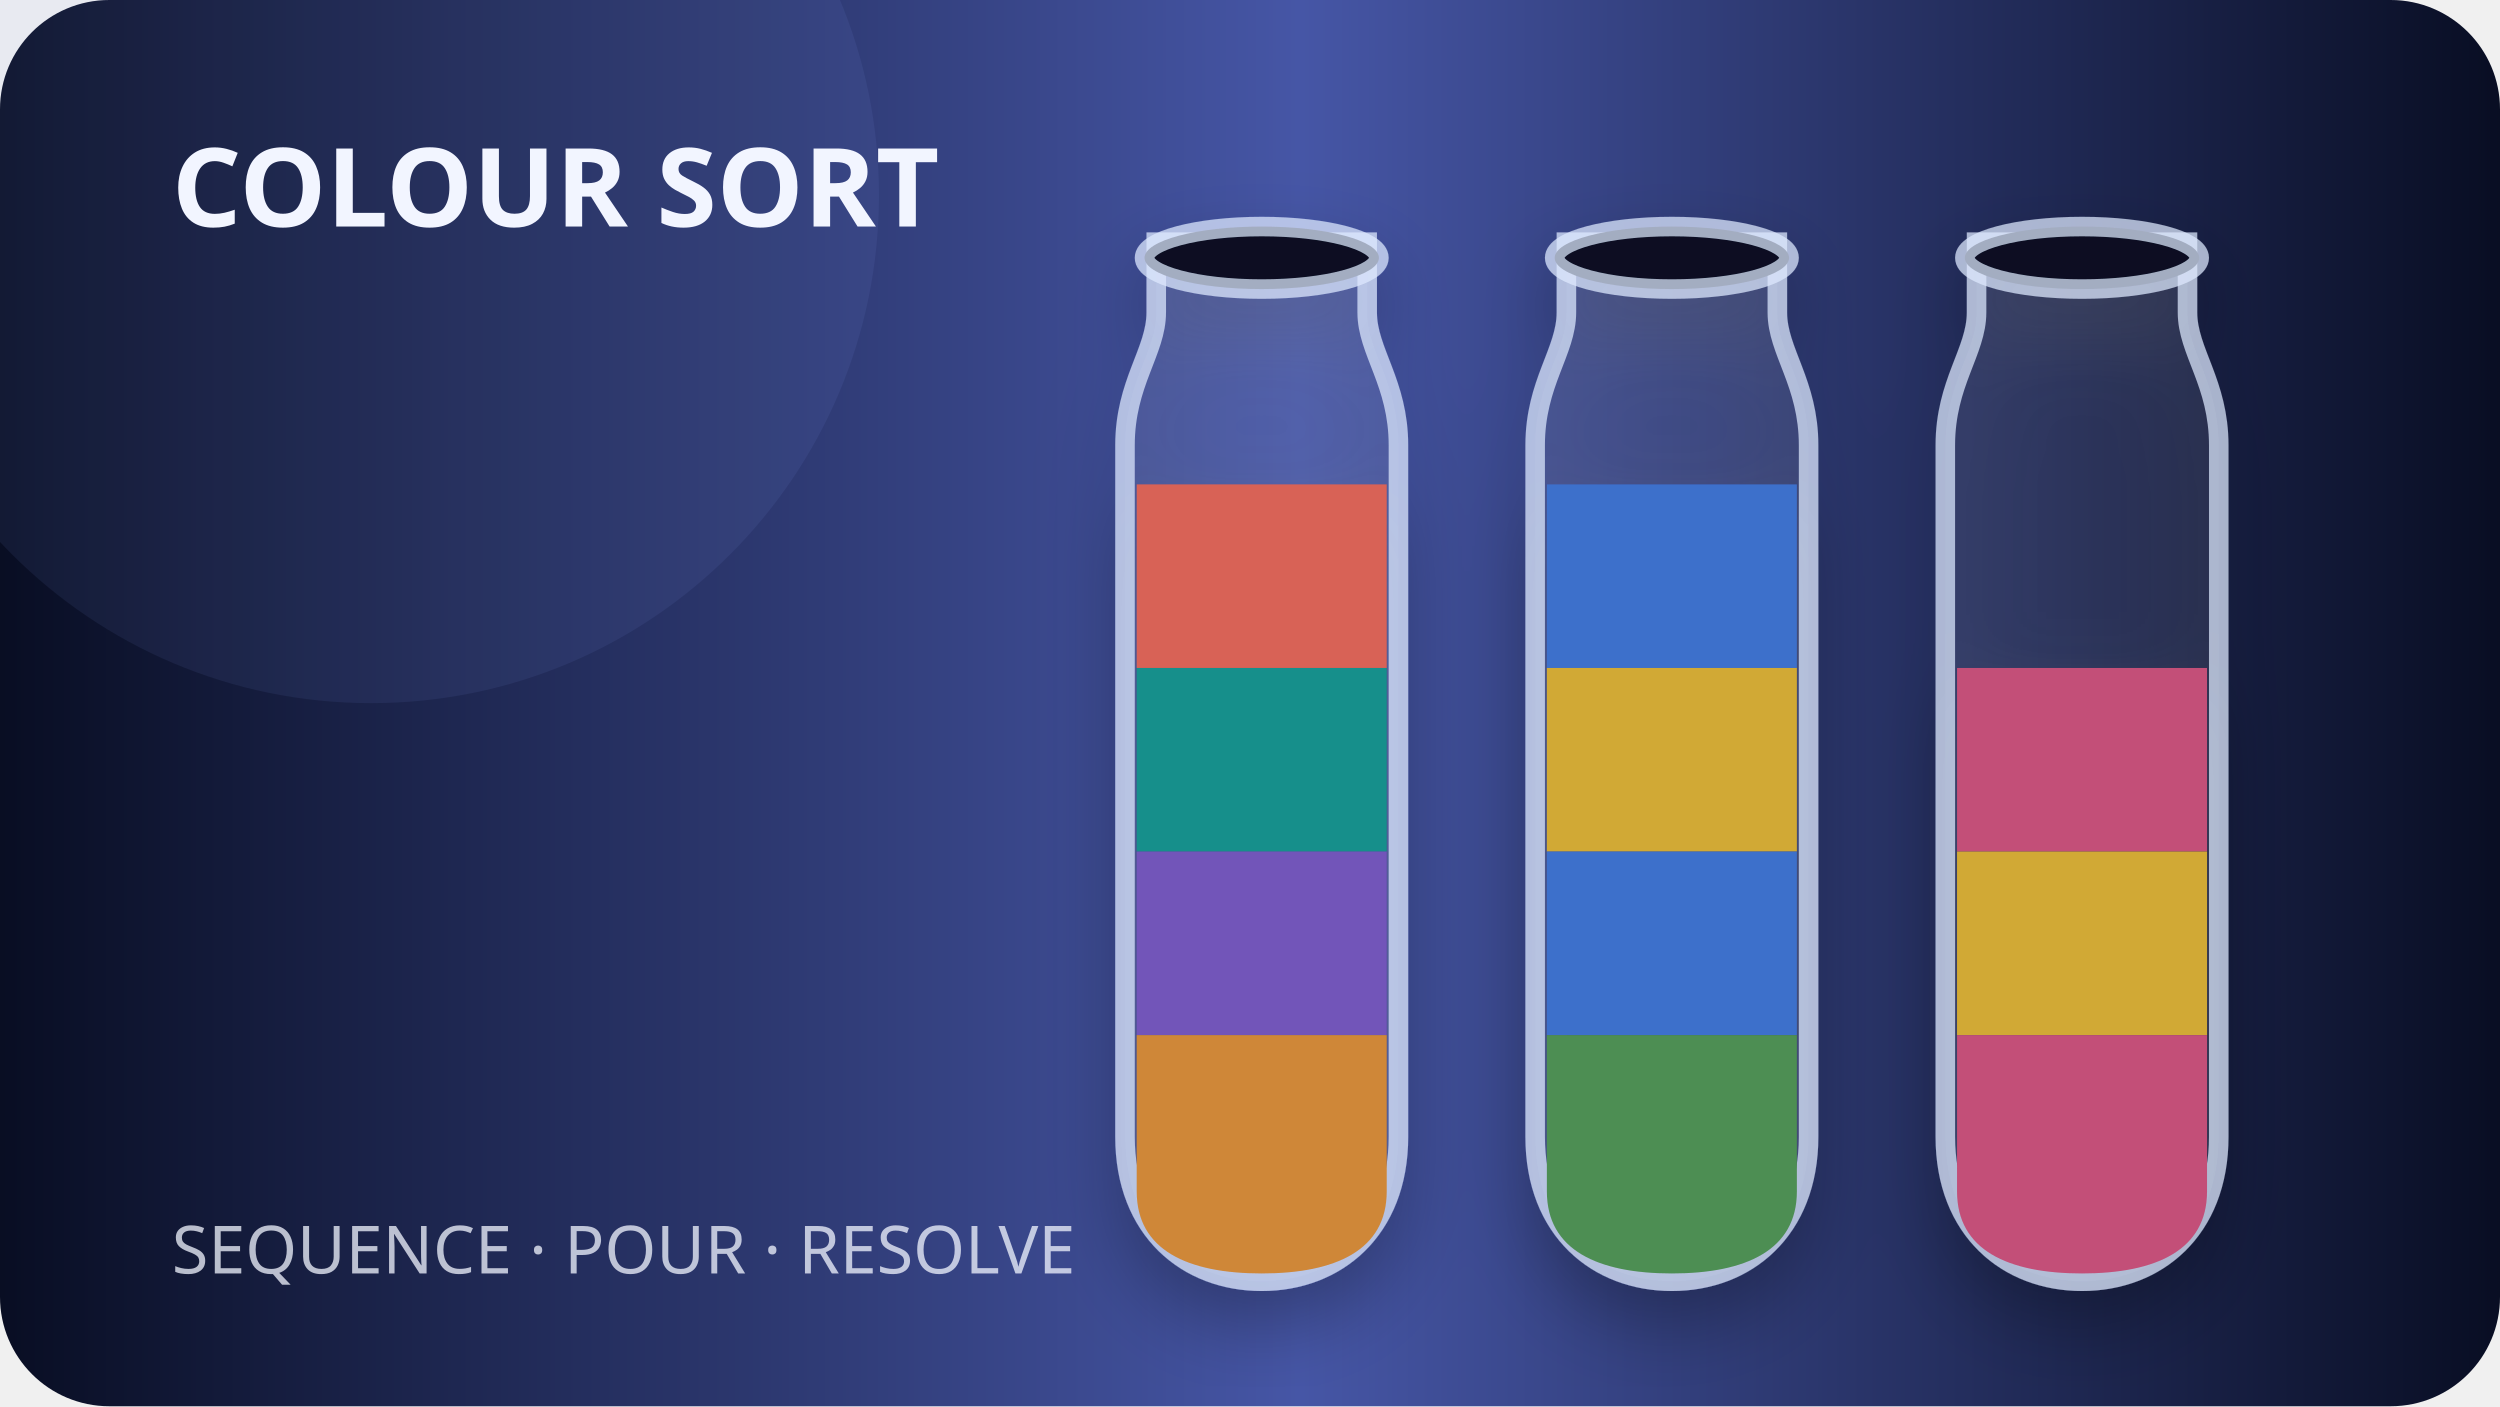
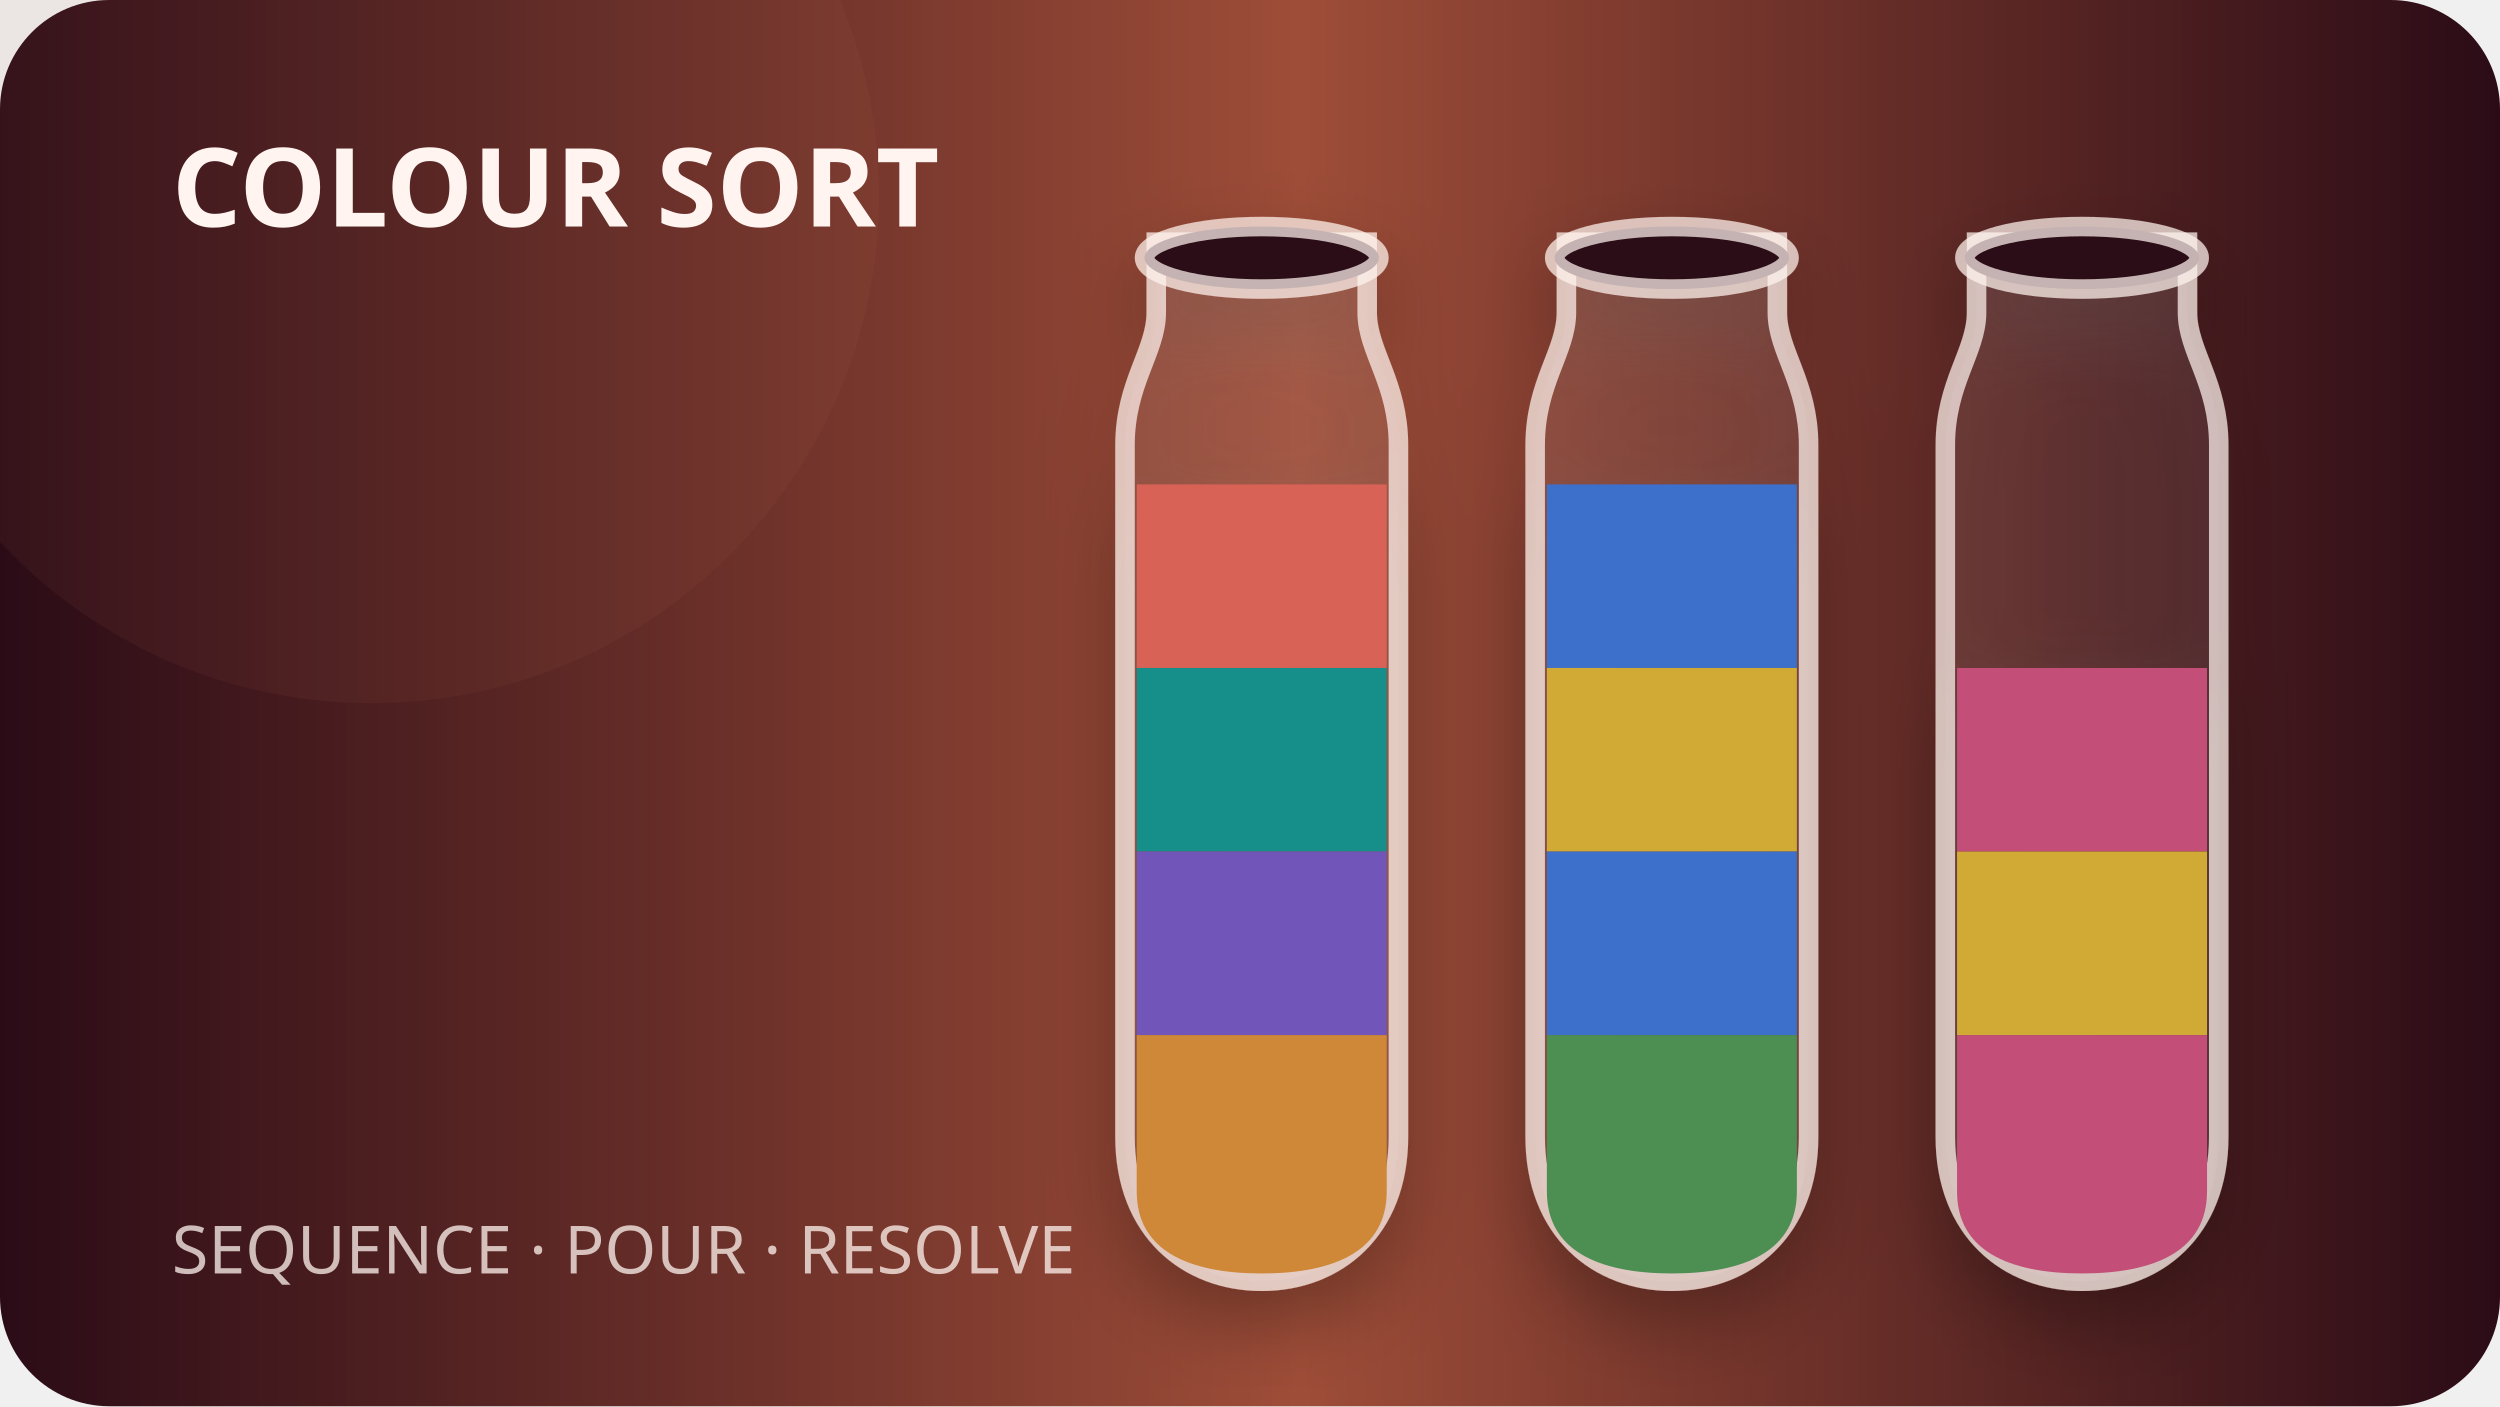
<svg xmlns="http://www.w3.org/2000/svg" viewBox="0 0 640 360" role="img" aria-labelledby="title desc">
  <defs>
    <linearGradient id="bg" x1="0" x2="1">
-       <stop stop-color="#080d22" />
-       <stop offset=".52" stop-color="#4656a6" />
-       <stop offset="1" stop-color="#080d22" />
+       <stop stop-color="#2A0B16" />
+       <stop offset=".52" stop-color="#9E4D38" />
+       <stop offset="1" stop-color="#2A0B16" />
    </linearGradient>
    <filter id="shadow">
      <feDropShadow dx="0" dy="9" stdDeviation="10" flood-color="#000" flood-opacity=".3" />
    </filter>
  </defs>
  <rect width="640" height="360" rx="28" fill="url(#bg)" />
-   <circle cx="95" cy="50" r="130" fill="#8ca7ff" fill-opacity=".08" />
-   <g font-family="system-ui,sans-serif" fill="#f2f5ff">
+   <circle cx="95" cy="50" r="130" fill="#B86A50" fill-opacity=".08" />
+   <g font-family="system-ui,sans-serif" fill="#FFF4EF">
    <text x="44" y="58" font-size="28" font-weight="800">COLOUR SORT</text>
    <text x="44" y="326" font-size="17" opacity=".75">SEQUENCE · POUR · RESOLVE</text>
  </g>
-   <g transform="translate(278 55)" filter="url(#shadow)" stroke="#dfeaff" stroke-width="5" stroke-opacity=".72">
+   <g transform="translate(278 55)" filter="url(#shadow)" stroke="#FFF4EF" stroke-width="5" stroke-opacity=".72">
    <g transform="translate(0 0)">
      <path d="M18 7h54v18c0 10 8 18 8 34v177c0 24-16 37-35 37S10 260 10 236V59c0-16 8-24 8-34z" fill="#fff" fill-opacity=".055" />
      <path d="M13 69h64v47H13z" fill="#d86257" stroke="none" />
      <path d="M13 116h64v47H13z" fill="#188f8b" stroke="none" />
      <path d="M13 163h64v47H13z" fill="#7255b9" stroke="none" />
      <path d="M13 210h64v40c0 15-13 21-32 21s-32-6-32-21z" fill="#cf8737" stroke="none" />
-       <ellipse cx="45" cy="11" rx="30" ry="8" fill="#080d22" />
+       <ellipse cx="45" cy="11" rx="30" ry="8" fill="#2A0B16" />
    </g>
    <g transform="translate(105 0)">
      <path d="M18 7h54v18c0 10 8 18 8 34v177c0 24-16 37-35 37S10 260 10 236V59c0-16 8-24 8-34z" fill="#fff" fill-opacity=".055" />
      <path d="M13 69h64v47H13z" fill="#3e70cb" stroke="none" />
      <path d="M13 116h64v47H13z" fill="#d1a934" stroke="none" />
      <path d="M13 163h64v47H13z" fill="#3e70cb" stroke="none" />
      <path d="M13 210h64v40c0 15-13 21-32 21s-32-6-32-21z" fill="#4d8e52" stroke="none" />
-       <ellipse cx="45" cy="11" rx="30" ry="8" fill="#080d22" />
+       <ellipse cx="45" cy="11" rx="30" ry="8" fill="#2A0B16" />
    </g>
    <g transform="translate(210 0)">
      <path d="M18 7h54v18c0 10 8 18 8 34v177c0 24-16 37-35 37S10 260 10 236V59c0-16 8-24 8-34z" fill="#fff" fill-opacity=".055" />
      <path d="M13 116h64v47H13z" fill="#c34f78" stroke="none" />
      <path d="M13 163h64v47H13z" fill="#d1a934" stroke="none" />
      <path d="M13 210h64v40c0 15-13 21-32 21s-32-6-32-21z" fill="#c34f78" stroke="none" />
-       <ellipse cx="45" cy="11" rx="30" ry="8" fill="#080d22" />
+       <ellipse cx="45" cy="11" rx="30" ry="8" fill="#2A0B16" />
    </g>
  </g>
</svg>
